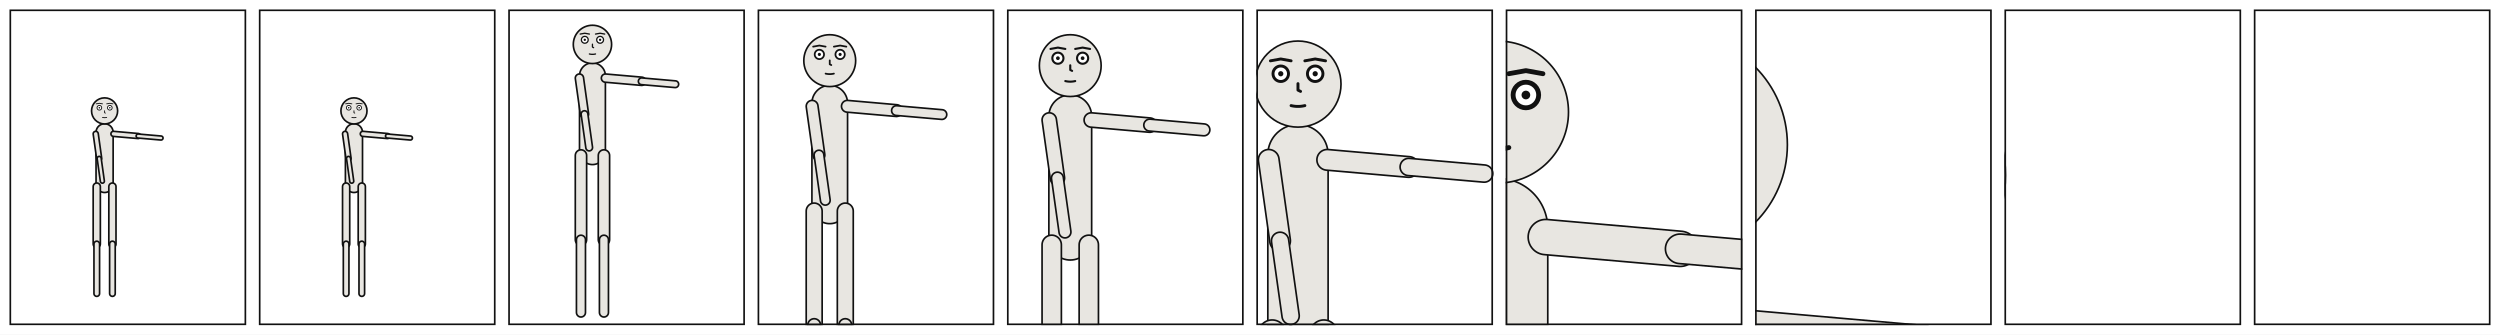
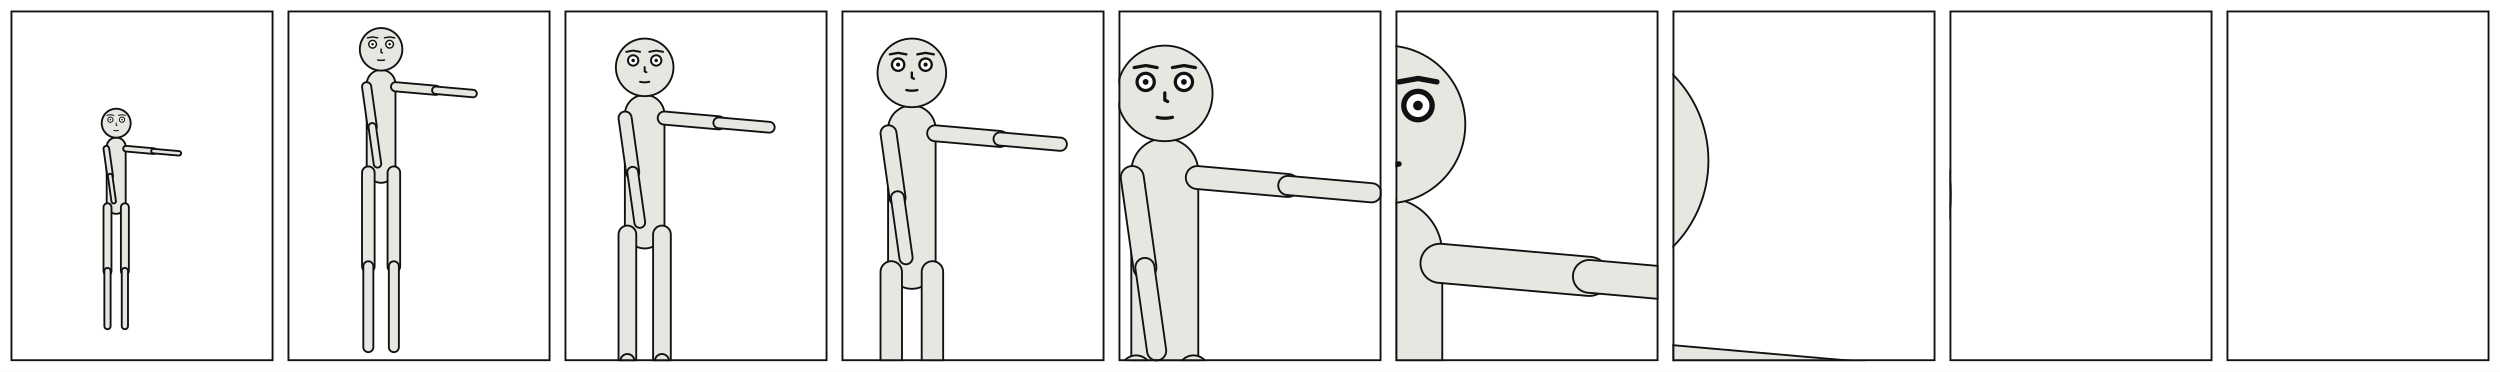
- <svg xmlns="http://www.w3.org/2000/svg" width="4435.2" height="593.6" viewBox="0 0 4435.2 593.6" role="group">
-   <rect x="0" y="0" width="4435.2" height="593.6" fill="#ffffff" aria-hidden="true" />
+ <svg xmlns="http://www.w3.org/2000/svg" width="3992.8" height="593.6" viewBox="0 0 3992.8 593.6" role="group">
+   <rect x="0" y="0" width="3992.8" height="593.6" fill="#ffffff" aria-hidden="true" />
  <g id="panel-long_shot" transform="translate(16.8 16.8)" role="img">
    <clipPath id="p1-frame">
      <rect x="0" y="0" width="420" height="560" />
    </clipPath>
    <g clip-path="url(#p1-frame)">
      <rect x="0" y="0" width="420" height="560" fill="#ffffff" />
      <g stroke="#111111" stroke-linecap="round" stroke-linejoin="round">
        <g id="p1-actor-alice" fill="#e8e6e1" stroke-width="3">
          <path d="M168.75 217.91 L168.75 309.57" fill="none" stroke="#111111" stroke-width="33.33" />
          <path d="M168.75 217.91 L168.75 309.57" fill="none" stroke="#e8e6e1" stroke-width="27.33" />
          <path d="M153.01 220.68 L159.13 264.24" fill="none" stroke="#111111" stroke-width="12.04" />
          <path d="M153.01 220.68 L159.13 264.24" fill="none" stroke="#e8e6e1" stroke-width="6.04" />
          <path d="M159.13 264.24 L164.8 304.58" fill="none" stroke="#111111" stroke-width="10.18" />
          <path d="M159.13 264.24 L164.8 304.58" fill="none" stroke="#e8e6e1" stroke-width="4.18" />
          <path d="M184.49 220.68 L228.3 224.52" fill="none" stroke="#111111" stroke-width="12.04" />
          <path d="M184.49 220.68 L228.3 224.52" fill="none" stroke="#e8e6e1" stroke-width="6.04" />
          <path d="M228.3 224.52 L268.88 228.07" fill="none" stroke="#111111" stroke-width="10.18" />
          <path d="M228.3 224.52 L268.88 228.07" fill="none" stroke="#e8e6e1" stroke-width="4.18" />
          <path d="M154.86 314.2 L154.86 416.04" fill="none" stroke="#111111" stroke-width="15.74" />
          <path d="M154.86 314.2 L154.86 416.04" fill="none" stroke="#e8e6e1" stroke-width="9.74" />
          <path d="M154.86 416.04 L154.86 504" fill="none" stroke="#111111" stroke-width="12.96" />
          <path d="M154.86 416.04 L154.86 504" fill="none" stroke="#e8e6e1" stroke-width="6.96" />
          <path d="M182.64 314.2 L182.64 416.04" fill="none" stroke="#111111" stroke-width="15.74" />
          <path d="M182.64 314.2 L182.64 416.04" fill="none" stroke="#e8e6e1" stroke-width="9.74" />
          <path d="M182.64 416.04 L182.64 504" fill="none" stroke="#111111" stroke-width="12.96" />
          <path d="M182.64 416.04 L182.64 504" fill="none" stroke="#e8e6e1" stroke-width="6.96" />
          <circle cx="168.75" cy="179.95" r="23.15" fill="#e8e6e1" stroke="#111111" stroke-width="3" />
          <polyline id="p1-face-alice-brow_l" points="165.04,167.45 159.49,166.45 153.93,167.45" fill="none" stroke="#111111" stroke-width="1.58" />
          <polyline id="p1-face-alice-brow_r" points="172.45,167.45 178.01,166.45 183.56,167.45" fill="none" stroke="#111111" stroke-width="1.58" />
          <circle id="p1-face-alice-eye_l" cx="159.49" cy="174.39" r="4.17" fill="#ffffff" stroke="#111111" stroke-width="1.58" />
          <circle id="p1-face-alice-pupil_l" cx="159.49" cy="174.39" r="1.42" fill="#111111" stroke="none" stroke-width="0" />
          <circle id="p1-face-alice-eye_r" cx="178.01" cy="174.39" r="4.17" fill="#ffffff" stroke="#111111" stroke-width="1.58" />
          <circle id="p1-face-alice-pupil_r" cx="178.01" cy="174.39" r="1.42" fill="#111111" stroke="none" stroke-width="0" />
          <polyline id="p1-face-alice-nose" points="168.75,179.72 168.75,183.19 170.14,183.88" fill="none" stroke="#111111" stroke-width="1.58" />
          <polyline id="p1-face-alice-mouth" points="165.04,191.52 165.79,191.68 166.53,191.8 167.27,191.89 168.01,191.95 168.75,191.96 169.49,191.95 170.23,191.89 170.97,191.8 171.71,191.68 172.45,191.52" fill="none" stroke="#111111" stroke-width="1.58" />
        </g>
      </g>
      <rect x="0" y="0" width="420" height="560" fill="none" stroke="#111111" stroke-width="6" />
    </g>
  </g>
-   <g id="panel-wide" transform="translate(459.2 16.8)" role="img">
+   <g id="panel-full_shot" transform="translate(459.2 16.8)" role="img">
    <clipPath id="p2-frame">
      <rect x="0" y="0" width="420" height="560" />
    </clipPath>
    <g clip-path="url(#p2-frame)">
      <rect x="0" y="0" width="420" height="560" fill="#ffffff" />
      <g stroke="#111111" stroke-linecap="round" stroke-linejoin="round">
        <g id="p2-actor-alice" fill="#e8e6e1" stroke-width="3">
-           <path d="M168.75 217.91 L168.75 309.57" fill="none" stroke="#111111" stroke-width="33.33" />
-           <path d="M168.75 217.91 L168.75 309.57" fill="none" stroke="#e8e6e1" stroke-width="27.33" />
-           <path d="M153.01 220.68 L159.13 264.24" fill="none" stroke="#111111" stroke-width="12.04" />
-           <path d="M153.01 220.68 L159.13 264.24" fill="none" stroke="#e8e6e1" stroke-width="6.04" />
-           <path d="M159.13 264.24 L164.8 304.58" fill="none" stroke="#111111" stroke-width="10.18" />
-           <path d="M159.13 264.24 L164.8 304.58" fill="none" stroke="#e8e6e1" stroke-width="4.18" />
-           <path d="M184.49 220.68 L228.3 224.52" fill="none" stroke="#111111" stroke-width="12.04" />
-           <path d="M184.49 220.68 L228.3 224.52" fill="none" stroke="#e8e6e1" stroke-width="6.04" />
-           <path d="M228.3 224.52 L268.88 228.07" fill="none" stroke="#111111" stroke-width="10.18" />
-           <path d="M228.3 224.52 L268.88 228.07" fill="none" stroke="#e8e6e1" stroke-width="4.18" />
-           <path d="M154.86 314.2 L154.86 416.04" fill="none" stroke="#111111" stroke-width="15.74" />
-           <path d="M154.86 314.2 L154.86 416.04" fill="none" stroke="#e8e6e1" stroke-width="9.74" />
-           <path d="M154.86 416.04 L154.86 504" fill="none" stroke="#111111" stroke-width="12.96" />
-           <path d="M154.86 416.04 L154.86 504" fill="none" stroke="#e8e6e1" stroke-width="6.96" />
-           <path d="M182.64 314.2 L182.64 416.04" fill="none" stroke="#111111" stroke-width="15.74" />
-           <path d="M182.64 314.2 L182.64 416.04" fill="none" stroke="#e8e6e1" stroke-width="9.74" />
-           <path d="M182.64 416.04 L182.64 504" fill="none" stroke="#111111" stroke-width="12.96" />
-           <path d="M182.64 416.04 L182.64 504" fill="none" stroke="#e8e6e1" stroke-width="6.96" />
-           <circle cx="168.75" cy="179.95" r="23.15" fill="#e8e6e1" stroke="#111111" stroke-width="3" />
-           <polyline id="p2-face-alice-brow_l" points="165.04,167.45 159.49,166.45 153.93,167.45" fill="none" stroke="#111111" stroke-width="1.58" />
-           <polyline id="p2-face-alice-brow_r" points="172.45,167.45 178.01,166.45 183.56,167.45" fill="none" stroke="#111111" stroke-width="1.58" />
-           <circle id="p2-face-alice-eye_l" cx="159.49" cy="174.39" r="4.17" fill="#ffffff" stroke="#111111" stroke-width="1.58" />
-           <circle id="p2-face-alice-pupil_l" cx="159.49" cy="174.39" r="1.42" fill="#111111" stroke="none" stroke-width="0" />
-           <circle id="p2-face-alice-eye_r" cx="178.01" cy="174.39" r="4.17" fill="#ffffff" stroke="#111111" stroke-width="1.58" />
-           <circle id="p2-face-alice-pupil_r" cx="178.01" cy="174.39" r="1.42" fill="#111111" stroke="none" stroke-width="0" />
-           <polyline id="p2-face-alice-nose" points="168.75,179.72 168.75,183.19 170.14,183.88" fill="none" stroke="#111111" stroke-width="1.58" />
-           <polyline id="p2-face-alice-mouth" points="165.04,191.52 165.79,191.68 166.53,191.8 167.27,191.89 168.01,191.95 168.75,191.96 169.49,191.95 170.23,191.89 170.97,191.8 171.71,191.68 172.45,191.52" fill="none" stroke="#111111" stroke-width="1.58" />
-         </g>
-       </g>
-       <rect x="0" y="0" width="420" height="560" fill="none" stroke="#111111" stroke-width="6" />
-     </g>
-   </g>
-   <g id="panel-full_shot" transform="translate(901.6 16.8)" role="img">
-     <clipPath id="p3-frame">
-       <rect x="0" y="0" width="420" height="560" />
-     </clipPath>
-     <g clip-path="url(#p3-frame)">
-       <rect x="0" y="0" width="420" height="560" fill="#ffffff" />
-       <g stroke="#111111" stroke-linecap="round" stroke-linejoin="round">
-         <g id="p3-actor-alice" fill="#e8e6e1" stroke-width="3">
          <path d="M149.45 117.69 L149.45 252.22" fill="none" stroke="#111111" stroke-width="48.92" />
          <path d="M149.45 117.69 L149.45 252.22" fill="none" stroke="#e8e6e1" stroke-width="42.92" />
          <path d="M126.35 121.77 L135.33 185.69" fill="none" stroke="#111111" stroke-width="17.67" />
          <path d="M126.35 121.77 L135.33 185.69" fill="none" stroke="#e8e6e1" stroke-width="11.67" />
          <path d="M135.33 185.69 L143.66 244.9" fill="none" stroke="#111111" stroke-width="14.95" />
          <path d="M135.33 185.69 L143.66 244.9" fill="none" stroke="#e8e6e1" stroke-width="8.95" />
          <path d="M172.55 121.77 L236.86 127.39" fill="none" stroke="#111111" stroke-width="17.67" />
          <path d="M172.55 121.77 L236.86 127.39" fill="none" stroke="#e8e6e1" stroke-width="11.67" />
          <path d="M236.86 127.39 L296.42 132.6" fill="none" stroke="#111111" stroke-width="14.95" />
          <path d="M236.86 127.39 L296.42 132.6" fill="none" stroke="#e8e6e1" stroke-width="8.95" />
          <path d="M129.07 259.02 L129.07 408.5" fill="none" stroke="#111111" stroke-width="23.1" />
          <path d="M129.07 259.02 L129.07 408.5" fill="none" stroke="#e8e6e1" stroke-width="17.1" />
          <path d="M129.07 408.5 L129.07 537.6" fill="none" stroke="#111111" stroke-width="19.03" />
          <path d="M129.07 408.5 L129.07 537.6" fill="none" stroke="#e8e6e1" stroke-width="13.03" />
          <path d="M169.84 259.02 L169.84 408.5" fill="none" stroke="#111111" stroke-width="23.1" />
          <path d="M169.84 259.02 L169.84 408.5" fill="none" stroke="#e8e6e1" stroke-width="17.1" />
          <path d="M169.84 408.5 L169.84 537.6" fill="none" stroke="#111111" stroke-width="19.03" />
          <path d="M169.84 408.5 L169.84 537.6" fill="none" stroke="#e8e6e1" stroke-width="13.03" />
          <circle cx="149.45" cy="61.97" r="33.97" fill="#e8e6e1" stroke="#111111" stroke-width="3" />
-           <polyline id="p3-face-alice-brow_l" points="144.02,43.63 135.86,42.16 127.71,43.63" fill="none" stroke="#111111" stroke-width="2.32" />
-           <polyline id="p3-face-alice-brow_r" points="154.89,43.63 163.04,42.16 171.2,43.63" fill="none" stroke="#111111" stroke-width="2.32" />
-           <circle id="p3-face-alice-eye_l" cx="135.86" cy="53.82" r="6.12" fill="#ffffff" stroke="#111111" stroke-width="2.32" />
-           <circle id="p3-face-alice-pupil_l" cx="135.86" cy="53.82" r="2.08" fill="#111111" stroke="none" stroke-width="0" />
-           <circle id="p3-face-alice-eye_r" cx="163.04" cy="53.82" r="6.12" fill="#ffffff" stroke="#111111" stroke-width="2.32" />
-           <circle id="p3-face-alice-pupil_r" cx="163.04" cy="53.82" r="2.08" fill="#111111" stroke="none" stroke-width="0" />
-           <polyline id="p3-face-alice-nose" points="149.45,61.63 149.45,66.73 151.49,67.75" fill="none" stroke="#111111" stroke-width="2.32" />
-           <polyline id="p3-face-alice-mouth" points="144.02,78.96 145.1,79.19 146.19,79.38 147.28,79.51 148.37,79.59 149.45,79.61 150.54,79.59 151.63,79.51 152.71,79.38 153.8,79.19 154.89,78.96" fill="none" stroke="#111111" stroke-width="2.32" />
-         </g>
-       </g>
-       <rect x="0" y="0" width="420" height="560" fill="none" stroke="#111111" stroke-width="6" />
-     </g>
-   </g>
-   <g id="panel-medium_full" transform="translate(1344 16.8)" role="img">
-     <clipPath id="p4-frame">
-       <rect x="0" y="0" width="420" height="560" />
-     </clipPath>
-     <g clip-path="url(#p4-frame)">
-       <rect x="0" y="0" width="420" height="560" fill="#ffffff" />
-       <g stroke="#111111" stroke-linecap="round" stroke-linejoin="round">
-         <g id="p4-actor-alice" fill="#e8e6e1" stroke-width="3">
+           <polyline id="p2-face-alice-brow_l" points="144.02,43.63 135.86,42.16 127.71,43.63" fill="none" stroke="#111111" stroke-width="2.32" />
+           <polyline id="p2-face-alice-brow_r" points="154.89,43.63 163.04,42.16 171.2,43.63" fill="none" stroke="#111111" stroke-width="2.32" />
+           <circle id="p2-face-alice-eye_l" cx="135.86" cy="53.82" r="6.12" fill="#ffffff" stroke="#111111" stroke-width="2.32" />
+           <circle id="p2-face-alice-pupil_l" cx="135.86" cy="53.82" r="2.08" fill="#111111" stroke="none" stroke-width="0" />
+           <circle id="p2-face-alice-eye_r" cx="163.04" cy="53.82" r="6.12" fill="#ffffff" stroke="#111111" stroke-width="2.32" />
+           <circle id="p2-face-alice-pupil_r" cx="163.04" cy="53.82" r="2.08" fill="#111111" stroke="none" stroke-width="0" />
+           <polyline id="p2-face-alice-nose" points="149.45,61.63 149.45,66.73 151.49,67.75" fill="none" stroke="#111111" stroke-width="2.32" />
+           <polyline id="p2-face-alice-mouth" points="144.02,78.96 145.1,79.19 146.19,79.38 147.28,79.51 148.37,79.59 149.45,79.61 150.54,79.59 151.63,79.51 152.71,79.38 153.8,79.19 154.89,78.96" fill="none" stroke="#111111" stroke-width="2.32" />
+         </g>
+       </g>
+       <rect x="0" y="0" width="420" height="560" fill="none" stroke="#111111" stroke-width="6" />
+     </g>
+   </g>
+   <g id="panel-medium_full_shot" transform="translate(901.6 16.8)" role="img">
+     <clipPath id="p3-frame">
+       <rect x="0" y="0" width="420" height="560" />
+     </clipPath>
+     <g clip-path="url(#p3-frame)">
+       <rect x="0" y="0" width="420" height="560" fill="#ffffff" />
+       <g stroke="#111111" stroke-linecap="round" stroke-linejoin="round">
+         <g id="p3-actor-alice" fill="#e8e6e1" stroke-width="3">
          <path d="M128.02 166.24 L128.02 348.4" fill="none" stroke="#111111" stroke-width="66.24" />
          <path d="M128.02 166.24 L128.02 348.4" fill="none" stroke="#e8e6e1" stroke-width="60.24" />
          <path d="M96.74 171.76 L108.9 258.31" fill="none" stroke="#111111" stroke-width="23.92" />
          <path d="M96.74 171.76 L108.9 258.31" fill="none" stroke="#e8e6e1" stroke-width="17.92" />
          <path d="M108.9 258.31 L120.17 338.48" fill="none" stroke="#111111" stroke-width="20.24" />
          <path d="M108.9 258.31 L120.17 338.48" fill="none" stroke="#e8e6e1" stroke-width="14.24" />
          <path d="M159.3 171.76 L246.37 179.38" fill="none" stroke="#111111" stroke-width="23.92" />
          <path d="M159.3 171.76 L246.37 179.38" fill="none" stroke="#e8e6e1" stroke-width="17.92" />
          <path d="M246.37 179.38 L327.02 186.43" fill="none" stroke="#111111" stroke-width="20.24" />
          <path d="M246.37 179.38 L327.02 186.43" fill="none" stroke="#e8e6e1" stroke-width="14.24" />
          <path d="M100.42 357.6 L100.42 560" fill="none" stroke="#111111" stroke-width="31.28" />
          <path d="M100.42 357.6 L100.42 560" fill="none" stroke="#e8e6e1" stroke-width="25.28" />
          <path d="M100.42 560 L100.42 734.8" fill="none" stroke="#111111" stroke-width="25.76" />
          <path d="M100.42 560 L100.42 734.8" fill="none" stroke="#e8e6e1" stroke-width="19.76" />
          <path d="M155.62 357.6 L155.62 560" fill="none" stroke="#111111" stroke-width="31.28" />
          <path d="M155.62 357.6 L155.62 560" fill="none" stroke="#e8e6e1" stroke-width="25.28" />
          <path d="M155.62 560 L155.62 734.8" fill="none" stroke="#111111" stroke-width="25.76" />
          <path d="M155.62 560 L155.62 734.8" fill="none" stroke="#e8e6e1" stroke-width="19.76" />
          <circle cx="128.02" cy="90.8" r="46" fill="#e8e6e1" stroke="#111111" stroke-width="3" />
-           <polyline id="p4-face-alice-brow_l" points="120.66,65.96 109.62,63.97 98.58,65.96" fill="none" stroke="#111111" stroke-width="3.14" />
-           <polyline id="p4-face-alice-brow_r" points="135.38,65.96 146.42,63.97 157.46,65.96" fill="none" stroke="#111111" stroke-width="3.14" />
-           <circle id="p4-face-alice-eye_l" cx="109.62" cy="79.76" r="8.28" fill="#ffffff" stroke="#111111" stroke-width="3.14" />
-           <circle id="p4-face-alice-pupil_l" cx="109.62" cy="79.76" r="2.82" fill="#111111" stroke="none" stroke-width="0" />
-           <circle id="p4-face-alice-eye_r" cx="146.42" cy="79.76" r="8.28" fill="#ffffff" stroke="#111111" stroke-width="3.14" />
-           <circle id="p4-face-alice-pupil_r" cx="146.42" cy="79.76" r="2.82" fill="#111111" stroke="none" stroke-width="0" />
-           <polyline id="p4-face-alice-nose" points="128.02,90.34 128.02,97.24 130.78,98.62" fill="none" stroke="#111111" stroke-width="3.14" />
-           <polyline id="p4-face-alice-mouth" points="120.66,113.8 122.13,114.12 123.6,114.37 125.07,114.54 126.55,114.65 128.02,114.68 129.49,114.65 130.96,114.54 132.43,114.37 133.91,114.12 135.38,113.8" fill="none" stroke="#111111" stroke-width="3.14" />
-         </g>
-       </g>
-       <rect x="0" y="0" width="420" height="560" fill="none" stroke="#111111" stroke-width="6" />
-     </g>
-   </g>
-   <g id="panel-cowboy" transform="translate(1786.4 16.8)" role="img">
-     <clipPath id="p5-frame">
-       <rect x="0" y="0" width="420" height="560" />
-     </clipPath>
-     <g clip-path="url(#p5-frame)">
-       <rect x="0" y="0" width="420" height="560" fill="#ffffff" />
-       <g stroke="#111111" stroke-linecap="round" stroke-linejoin="round">
-         <g id="p5-actor-alice" fill="#e8e6e1" stroke-width="3">
+           <polyline id="p3-face-alice-brow_l" points="120.66,65.96 109.62,63.97 98.58,65.96" fill="none" stroke="#111111" stroke-width="3.14" />
+           <polyline id="p3-face-alice-brow_r" points="135.38,65.96 146.42,63.97 157.46,65.96" fill="none" stroke="#111111" stroke-width="3.14" />
+           <circle id="p3-face-alice-eye_l" cx="109.62" cy="79.76" r="8.28" fill="#ffffff" stroke="#111111" stroke-width="3.14" />
+           <circle id="p3-face-alice-pupil_l" cx="109.62" cy="79.76" r="2.82" fill="#111111" stroke="none" stroke-width="0" />
+           <circle id="p3-face-alice-eye_r" cx="146.42" cy="79.76" r="8.28" fill="#ffffff" stroke="#111111" stroke-width="3.14" />
+           <circle id="p3-face-alice-pupil_r" cx="146.42" cy="79.76" r="2.82" fill="#111111" stroke="none" stroke-width="0" />
+           <polyline id="p3-face-alice-nose" points="128.02,90.34 128.02,97.24 130.78,98.62" fill="none" stroke="#111111" stroke-width="3.14" />
+           <polyline id="p3-face-alice-mouth" points="120.66,113.8 122.13,114.12 123.6,114.37 125.07,114.54 126.55,114.65 128.02,114.68 129.49,114.65 130.96,114.54 132.43,114.37 133.91,114.12 135.38,113.8" fill="none" stroke="#111111" stroke-width="3.14" />
+         </g>
+       </g>
+       <rect x="0" y="0" width="420" height="560" fill="none" stroke="#111111" stroke-width="6" />
+     </g>
+   </g>
+   <g id="panel-cowboy_shot" transform="translate(1344 16.8)" role="img">
+     <clipPath id="p4-frame">
+       <rect x="0" y="0" width="420" height="560" />
+     </clipPath>
+     <g clip-path="url(#p4-frame)">
+       <rect x="0" y="0" width="420" height="560" fill="#ffffff" />
+       <g stroke="#111111" stroke-linecap="round" stroke-linejoin="round">
+         <g id="p4-actor-alice" fill="#e8e6e1" stroke-width="3">
          <path d="M112.32 189.49 L112.32 406.54" fill="none" stroke="#111111" stroke-width="78.92" />
          <path d="M112.32 189.49 L112.32 406.54" fill="none" stroke="#e8e6e1" stroke-width="72.92" />
          <path d="M75.05 196.07 L89.54 299.19" fill="none" stroke="#111111" stroke-width="28.5" />
          <path d="M75.05 196.07 L89.54 299.19" fill="none" stroke="#e8e6e1" stroke-width="22.5" />
          <path d="M89.54 299.19 L102.97 394.72" fill="none" stroke="#111111" stroke-width="24.12" />
          <path d="M89.54 299.19 L102.97 394.72" fill="none" stroke="#e8e6e1" stroke-width="18.12" />
          <path d="M149.59 196.07 L253.33 205.15" fill="none" stroke="#111111" stroke-width="28.5" />
          <path d="M149.59 196.07 L253.33 205.15" fill="none" stroke="#e8e6e1" stroke-width="22.5" />
          <path d="M253.33 205.15 L349.43 213.55" fill="none" stroke="#111111" stroke-width="24.12" />
          <path d="M253.33 205.15 L349.43 213.55" fill="none" stroke="#e8e6e1" stroke-width="18.12" />
          <path d="M79.43 417.5 L79.43 658.66" fill="none" stroke="#111111" stroke-width="37.27" />
          <path d="M79.43 417.5 L79.43 658.66" fill="none" stroke="#e8e6e1" stroke-width="31.27" />
          <path d="M79.43 658.66 L79.43 866.93" fill="none" stroke="#111111" stroke-width="30.69" />
          <path d="M79.43 658.66 L79.43 866.93" fill="none" stroke="#e8e6e1" stroke-width="24.69" />
          <path d="M145.21 417.5 L145.21 658.66" fill="none" stroke="#111111" stroke-width="37.27" />
          <path d="M145.21 417.5 L145.21 658.66" fill="none" stroke="#e8e6e1" stroke-width="31.27" />
          <path d="M145.21 658.66 L145.21 866.93" fill="none" stroke="#111111" stroke-width="30.69" />
          <path d="M145.21 658.66 L145.21 866.93" fill="none" stroke="#e8e6e1" stroke-width="24.69" />
          <circle cx="112.32" cy="99.61" r="54.81" fill="#e8e6e1" stroke="#111111" stroke-width="3" />
-           <polyline id="p5-face-alice-brow_l" points="103.55,70.01 90.4,67.64 77.24,70.01" fill="none" stroke="#111111" stroke-width="3.74" />
-           <polyline id="p5-face-alice-brow_r" points="121.09,70.01 134.24,67.64 147.4,70.01" fill="none" stroke="#111111" stroke-width="3.74" />
-           <circle id="p5-face-alice-eye_l" cx="90.4" cy="86.45" r="9.87" fill="#ffffff" stroke="#111111" stroke-width="3.74" />
-           <circle id="p5-face-alice-pupil_l" cx="90.4" cy="86.45" r="3.35" fill="#111111" stroke="none" stroke-width="0" />
-           <circle id="p5-face-alice-eye_r" cx="134.24" cy="86.45" r="9.87" fill="#ffffff" stroke="#111111" stroke-width="3.74" />
-           <circle id="p5-face-alice-pupil_r" cx="134.24" cy="86.45" r="3.35" fill="#111111" stroke="none" stroke-width="0" />
-           <polyline id="p5-face-alice-nose" points="112.32,99.06 112.32,107.28 115.61,108.93" fill="none" stroke="#111111" stroke-width="3.74" />
-           <polyline id="p5-face-alice-mouth" points="103.55,127.01 105.3,127.39 107.06,127.69 108.81,127.9 110.57,128.02 112.32,128.07 114.07,128.02 115.83,127.9 117.58,127.69 119.34,127.39 121.09,127.01" fill="none" stroke="#111111" stroke-width="3.74" />
-         </g>
-       </g>
-       <rect x="0" y="0" width="420" height="560" fill="none" stroke="#111111" stroke-width="6" />
-     </g>
-   </g>
-   <g id="panel-medium_shot" transform="translate(2228.8 16.8)" role="img">
-     <clipPath id="p6-frame">
-       <rect x="0" y="0" width="420" height="560" />
-     </clipPath>
-     <g clip-path="url(#p6-frame)">
-       <rect x="0" y="0" width="420" height="560" fill="#ffffff" />
-       <g stroke="#111111" stroke-linecap="round" stroke-linejoin="round">
-         <g id="p6-actor-alice" fill="#e8e6e1" stroke-width="3">
+           <polyline id="p4-face-alice-brow_l" points="103.55,70.01 90.4,67.64 77.24,70.01" fill="none" stroke="#111111" stroke-width="3.74" />
+           <polyline id="p4-face-alice-brow_r" points="121.09,70.01 134.24,67.64 147.4,70.01" fill="none" stroke="#111111" stroke-width="3.74" />
+           <circle id="p4-face-alice-eye_l" cx="90.4" cy="86.45" r="9.87" fill="#ffffff" stroke="#111111" stroke-width="3.74" />
+           <circle id="p4-face-alice-pupil_l" cx="90.4" cy="86.45" r="3.35" fill="#111111" stroke="none" stroke-width="0" />
+           <circle id="p4-face-alice-eye_r" cx="134.24" cy="86.45" r="9.87" fill="#ffffff" stroke="#111111" stroke-width="3.74" />
+           <circle id="p4-face-alice-pupil_r" cx="134.24" cy="86.45" r="3.35" fill="#111111" stroke="none" stroke-width="0" />
+           <polyline id="p4-face-alice-nose" points="112.32,99.06 112.32,107.28 115.61,108.93" fill="none" stroke="#111111" stroke-width="3.74" />
+           <polyline id="p4-face-alice-mouth" points="103.55,127.01 105.3,127.39 107.06,127.69 108.81,127.9 110.57,128.02 112.32,128.07 114.07,128.02 115.83,127.9 117.58,127.69 119.34,127.39 121.09,127.01" fill="none" stroke="#111111" stroke-width="3.74" />
+         </g>
+       </g>
+       <rect x="0" y="0" width="420" height="560" fill="none" stroke="#111111" stroke-width="6" />
+     </g>
+   </g>
+   <g id="panel-medium_shot" transform="translate(1786.4 16.8)" role="img">
+     <clipPath id="p5-frame">
+       <rect x="0" y="0" width="420" height="560" />
+     </clipPath>
+     <g clip-path="url(#p5-frame)">
+       <rect x="0" y="0" width="420" height="560" fill="#ffffff" />
+       <g stroke="#111111" stroke-linecap="round" stroke-linejoin="round">
+         <g id="p5-actor-alice" fill="#e8e6e1" stroke-width="3">
          <path d="M73.9 257.6 L73.9 560" fill="none" stroke="#111111" stroke-width="109.96" />
          <path d="M73.9 257.6 L73.9 560" fill="none" stroke="#e8e6e1" stroke-width="103.96" />
          <path d="M21.98 266.76 L42.17 410.44" fill="none" stroke="#111111" stroke-width="39.71" />
          <path d="M21.98 266.76 L42.17 410.44" fill="none" stroke="#e8e6e1" stroke-width="33.71" />
          <path d="M42.17 410.44 L60.87 543.53" fill="none" stroke="#111111" stroke-width="33.6" />
          <path d="M42.17 410.44 L60.87 543.53" fill="none" stroke="#e8e6e1" stroke-width="27.6" />
          <path d="M125.83 266.76 L270.37 279.41" fill="none" stroke="#111111" stroke-width="39.71" />
          <path d="M125.83 266.76 L270.37 279.41" fill="none" stroke="#e8e6e1" stroke-width="33.71" />
          <path d="M270.37 279.41 L404.26 291.12" fill="none" stroke="#111111" stroke-width="33.6" />
          <path d="M270.37 279.41 L404.26 291.12" fill="none" stroke="#e8e6e1" stroke-width="27.6" />
          <path d="M28.09 575.27 L28.09 911.27" fill="none" stroke="#111111" stroke-width="51.93" />
          <path d="M28.09 575.27 L28.09 911.27" fill="none" stroke="#e8e6e1" stroke-width="45.93" />
          <path d="M28.09 911.27 L28.09 1201.45" fill="none" stroke="#111111" stroke-width="42.76" />
          <path d="M28.09 911.27 L28.09 1201.45" fill="none" stroke="#e8e6e1" stroke-width="36.76" />
          <path d="M119.72 575.27 L119.72 911.27" fill="none" stroke="#111111" stroke-width="51.93" />
          <path d="M119.72 575.27 L119.72 911.27" fill="none" stroke="#e8e6e1" stroke-width="45.93" />
          <path d="M119.72 911.27 L119.72 1201.45" fill="none" stroke="#111111" stroke-width="42.76" />
          <path d="M119.72 911.27 L119.72 1201.45" fill="none" stroke="#e8e6e1" stroke-width="36.76" />
          <circle cx="73.9" cy="132.36" r="76.36" fill="#e8e6e1" stroke="#111111" stroke-width="3" />
-           <polyline id="p6-face-alice-brow_l" points="61.69,91.13 43.36,87.83 25.03,91.13" fill="none" stroke="#111111" stroke-width="5.21" />
-           <polyline id="p6-face-alice-brow_r" points="86.12,91.13 104.45,87.83 122.78,91.13" fill="none" stroke="#111111" stroke-width="5.21" />
-           <circle id="p6-face-alice-eye_l" cx="43.36" cy="114.04" r="13.75" fill="#ffffff" stroke="#111111" stroke-width="5.21" />
-           <circle id="p6-face-alice-pupil_l" cx="43.36" cy="114.04" r="4.67" fill="#111111" stroke="none" stroke-width="0" />
-           <circle id="p6-face-alice-eye_r" cx="104.45" cy="114.04" r="13.75" fill="#ffffff" stroke="#111111" stroke-width="5.21" />
-           <circle id="p6-face-alice-pupil_r" cx="104.45" cy="114.04" r="4.67" fill="#111111" stroke="none" stroke-width="0" />
-           <polyline id="p6-face-alice-nose" points="73.9,131.6 73.9,143.05 78.49,145.35" fill="none" stroke="#111111" stroke-width="5.21" />
-           <polyline id="p6-face-alice-mouth" points="61.69,170.55 64.13,171.07 66.57,171.48 69.02,171.78 71.46,171.95 73.9,172.01 76.35,171.95 78.79,171.78 81.24,171.48 83.68,171.07 86.12,170.55" fill="none" stroke="#111111" stroke-width="5.21" />
-         </g>
-       </g>
-       <rect x="0" y="0" width="420" height="560" fill="none" stroke="#111111" stroke-width="6" />
-     </g>
-   </g>
-   <g id="panel-medium_close_up" transform="translate(2671.2 16.8)" role="img">
-     <clipPath id="p7-frame">
-       <rect x="0" y="0" width="420" height="560" />
-     </clipPath>
-     <g clip-path="url(#p7-frame)">
-       <rect x="0" y="0" width="420" height="560" fill="#ffffff" />
-       <g stroke="#111111" stroke-linecap="round" stroke-linejoin="round">
-         <g id="p7-actor-alice" fill="#e8e6e1" stroke-width="3">
+           <polyline id="p5-face-alice-brow_l" points="61.69,91.13 43.36,87.83 25.03,91.13" fill="none" stroke="#111111" stroke-width="5.21" />
+           <polyline id="p5-face-alice-brow_r" points="86.12,91.13 104.45,87.83 122.78,91.13" fill="none" stroke="#111111" stroke-width="5.21" />
+           <circle id="p5-face-alice-eye_l" cx="43.36" cy="114.04" r="13.75" fill="#ffffff" stroke="#111111" stroke-width="5.21" />
+           <circle id="p5-face-alice-pupil_l" cx="43.36" cy="114.04" r="4.67" fill="#111111" stroke="none" stroke-width="0" />
+           <circle id="p5-face-alice-eye_r" cx="104.45" cy="114.04" r="13.75" fill="#ffffff" stroke="#111111" stroke-width="5.21" />
+           <circle id="p5-face-alice-pupil_r" cx="104.45" cy="114.04" r="4.67" fill="#111111" stroke="none" stroke-width="0" />
+           <polyline id="p5-face-alice-nose" points="73.9,131.6 73.9,143.05 78.49,145.35" fill="none" stroke="#111111" stroke-width="5.21" />
+           <polyline id="p5-face-alice-mouth" points="61.69,170.55 64.13,171.07 66.57,171.48 69.02,171.78 71.46,171.95 73.9,172.01 76.35,171.95 78.79,171.78 81.24,171.48 83.68,171.07 86.12,170.55" fill="none" stroke="#111111" stroke-width="5.21" />
+         </g>
+       </g>
+       <rect x="0" y="0" width="420" height="560" fill="none" stroke="#111111" stroke-width="6" />
+     </g>
+   </g>
+   <g id="panel-medium_close_up" transform="translate(2228.8 16.8)" role="img">
+     <clipPath id="p6-frame">
+       <rect x="0" y="0" width="420" height="560" />
+     </clipPath>
+     <g clip-path="url(#p6-frame)">
+       <rect x="0" y="0" width="420" height="560" fill="#ffffff" />
+       <g stroke="#111111" stroke-linecap="round" stroke-linejoin="round">
+         <g id="p6-actor-alice" fill="#e8e6e1" stroke-width="3">
          <path d="M-14.56 388.64 L-14.56 887.6" fill="none" stroke="#111111" stroke-width="181.44" />
          <path d="M-14.56 388.64 L-14.56 887.6" fill="none" stroke="#e8e6e1" stroke-width="175.44" />
          <path d="M-100.24 403.76 L-66.92 640.83" fill="none" stroke="#111111" stroke-width="65.52" />
          <path d="M-100.24 403.76 L-66.92 640.83" fill="none" stroke="#e8e6e1" stroke-width="59.52" />
          <path d="M-66.92 640.83 L-36.06 860.43" fill="none" stroke="#111111" stroke-width="55.44" />
          <path d="M-66.92 640.83 L-36.06 860.43" fill="none" stroke="#e8e6e1" stroke-width="49.44" />
          <path d="M71.12 403.76 L309.61 424.63" fill="none" stroke="#111111" stroke-width="65.52" />
          <path d="M71.12 403.76 L309.61 424.63" fill="none" stroke="#e8e6e1" stroke-width="59.52" />
          <path d="M309.61 424.63 L530.53 443.95" fill="none" stroke="#111111" stroke-width="55.44" />
          <path d="M309.61 424.63 L530.53 443.95" fill="none" stroke="#e8e6e1" stroke-width="49.44" />
          <path d="M-90.16 912.8 L-90.16 1467.2" fill="none" stroke="#111111" stroke-width="85.68" />
          <path d="M-90.16 912.8 L-90.16 1467.2" fill="none" stroke="#e8e6e1" stroke-width="79.68" />
          <path d="M-90.16 1467.2 L-90.16 1946" fill="none" stroke="#111111" stroke-width="70.56" />
          <path d="M-90.16 1467.2 L-90.16 1946" fill="none" stroke="#e8e6e1" stroke-width="64.56" />
          <path d="M61.04 912.8 L61.04 1467.2" fill="none" stroke="#111111" stroke-width="85.68" />
          <path d="M61.04 912.8 L61.04 1467.2" fill="none" stroke="#e8e6e1" stroke-width="79.68" />
          <path d="M61.04 1467.2 L61.04 1946" fill="none" stroke="#111111" stroke-width="70.56" />
          <path d="M61.04 1467.2 L61.04 1946" fill="none" stroke="#e8e6e1" stroke-width="64.56" />
          <circle cx="-14.56" cy="182" r="126" fill="#e8e6e1" stroke="#111111" stroke-width="3" />
-           <polyline id="p7-face-alice-brow_l" points="-34.72,113.96 -64.96,108.52 -95.2,113.96" fill="none" stroke="#111111" stroke-width="8.59" />
-           <polyline id="p7-face-alice-brow_r" points="5.6,113.96 35.84,108.52 66.08,113.96" fill="none" stroke="#111111" stroke-width="8.59" />
-           <circle id="p7-face-alice-eye_l" cx="-64.96" cy="151.76" r="22.68" fill="#ffffff" stroke="#111111" stroke-width="8.59" />
-           <circle id="p7-face-alice-pupil_l" cx="-64.96" cy="151.76" r="7.71" fill="#111111" stroke="none" stroke-width="0" />
-           <circle id="p7-face-alice-eye_r" cx="35.84" cy="151.76" r="22.68" fill="#ffffff" stroke="#111111" stroke-width="8.59" />
-           <circle id="p7-face-alice-pupil_r" cx="35.84" cy="151.76" r="7.71" fill="#111111" stroke="none" stroke-width="0" />
-           <polyline id="p7-face-alice-nose" points="-14.56,180.74 -14.56,199.64 -7,203.42" fill="none" stroke="#111111" stroke-width="8.59" />
-           <polyline id="p7-face-alice-mouth" points="-34.72,245 -30.69,245.87 -26.65,246.55 -22.62,247.03 -18.59,247.32 -14.56,247.42 -10.53,247.32 -6.49,247.03 -2.46,246.55 1.57,245.87 5.6,245" fill="none" stroke="#111111" stroke-width="8.59" />
-         </g>
-       </g>
-       <rect x="0" y="0" width="420" height="560" fill="none" stroke="#111111" stroke-width="6" />
-     </g>
-   </g>
-   <g id="panel-close_up" transform="translate(3113.6 16.8)" role="img">
-     <clipPath id="p8-frame">
-       <rect x="0" y="0" width="420" height="560" />
-     </clipPath>
-     <g clip-path="url(#p8-frame)">
-       <rect x="0" y="0" width="420" height="560" fill="#ffffff" />
-       <g stroke="#111111" stroke-linecap="round" stroke-linejoin="round">
-         <g id="p8-actor-alice" fill="#e8e6e1" stroke-width="3">
+           <polyline id="p6-face-alice-brow_l" points="-34.72,113.96 -64.96,108.52 -95.2,113.96" fill="none" stroke="#111111" stroke-width="8.59" />
+           <polyline id="p6-face-alice-brow_r" points="5.6,113.96 35.84,108.52 66.08,113.96" fill="none" stroke="#111111" stroke-width="8.59" />
+           <circle id="p6-face-alice-eye_l" cx="-64.96" cy="151.76" r="22.68" fill="#ffffff" stroke="#111111" stroke-width="8.59" />
+           <circle id="p6-face-alice-pupil_l" cx="-64.96" cy="151.76" r="7.71" fill="#111111" stroke="none" stroke-width="0" />
+           <circle id="p6-face-alice-eye_r" cx="35.84" cy="151.76" r="22.68" fill="#ffffff" stroke="#111111" stroke-width="8.59" />
+           <circle id="p6-face-alice-pupil_r" cx="35.84" cy="151.76" r="7.71" fill="#111111" stroke="none" stroke-width="0" />
+           <polyline id="p6-face-alice-nose" points="-14.56,180.74 -14.56,199.64 -7,203.42" fill="none" stroke="#111111" stroke-width="8.59" />
+           <polyline id="p6-face-alice-mouth" points="-34.72,245 -30.69,245.87 -26.65,246.55 -22.62,247.03 -18.59,247.32 -14.56,247.42 -10.53,247.32 -6.49,247.03 -2.46,246.55 1.57,245.87 5.6,245" fill="none" stroke="#111111" stroke-width="8.59" />
+         </g>
+       </g>
+       <rect x="0" y="0" width="420" height="560" fill="none" stroke="#111111" stroke-width="6" />
+     </g>
+   </g>
+   <g id="panel-close_up" transform="translate(2671.2 16.8)" role="img">
+     <clipPath id="p7-frame">
+       <rect x="0" y="0" width="420" height="560" />
+     </clipPath>
+     <g clip-path="url(#p7-frame)">
+       <rect x="0" y="0" width="420" height="560" fill="#ffffff" />
+       <g stroke="#111111" stroke-linecap="round" stroke-linejoin="round">
+         <g id="p7-actor-alice" fill="#e8e6e1" stroke-width="3">
          <path d="M-137.8 560 L-137.8 1332.8" fill="none" stroke="#111111" stroke-width="281.02" />
          <path d="M-137.8 560 L-137.8 1332.8" fill="none" stroke="#e8e6e1" stroke-width="275.02" />
          <path d="M-270.5 583.42 L-218.9 950.6" fill="none" stroke="#111111" stroke-width="101.48" />
          <path d="M-270.5 583.42 L-218.9 950.6" fill="none" stroke="#e8e6e1" stroke-width="95.48" />
          <path d="M-218.9 950.6 L-171.1 1290.72" fill="none" stroke="#111111" stroke-width="85.87" />
          <path d="M-218.9 950.6 L-171.1 1290.72" fill="none" stroke="#e8e6e1" stroke-width="79.87" />
          <path d="M-5.1 583.42 L364.28 615.73" fill="none" stroke="#111111" stroke-width="101.48" />
          <path d="M-5.1 583.42 L364.28 615.73" fill="none" stroke="#e8e6e1" stroke-width="95.48" />
          <path d="M364.28 615.73 L706.44 645.67" fill="none" stroke="#111111" stroke-width="85.87" />
          <path d="M364.28 615.73 L706.44 645.67" fill="none" stroke="#e8e6e1" stroke-width="79.87" />
          <path d="M-254.89 1371.83 L-254.89 2230.5" fill="none" stroke="#111111" stroke-width="132.7" />
          <path d="M-254.89 1371.83 L-254.89 2230.5" fill="none" stroke="#e8e6e1" stroke-width="126.7" />
          <path d="M-254.89 2230.5 L-254.89 2972.07" fill="none" stroke="#111111" stroke-width="109.28" />
          <path d="M-254.89 2230.5 L-254.89 2972.07" fill="none" stroke="#e8e6e1" stroke-width="103.28" />
          <path d="M-20.71 1371.83 L-20.71 2230.5" fill="none" stroke="#111111" stroke-width="132.7" />
          <path d="M-20.71 1371.83 L-20.71 2230.5" fill="none" stroke="#e8e6e1" stroke-width="126.7" />
          <path d="M-20.71 2230.5 L-20.71 2972.07" fill="none" stroke="#111111" stroke-width="109.28" />
          <path d="M-20.71 2230.5 L-20.71 2972.07" fill="none" stroke="#e8e6e1" stroke-width="103.28" />
          <circle cx="-137.8" cy="239.95" r="195.15" fill="#e8e6e1" stroke="#111111" stroke-width="3" />
-           <polyline id="p8-face-alice-brow_l" points="-169.02,134.57 -215.86,126.14 -262.7,134.57" fill="none" stroke="#111111" stroke-width="13.31" />
-           <polyline id="p8-face-alice-brow_r" points="-106.58,134.57 -59.74,126.14 -12.9,134.57" fill="none" stroke="#111111" stroke-width="13.31" />
-           <circle id="p8-face-alice-eye_l" cx="-215.86" cy="193.12" r="35.13" fill="#ffffff" stroke="#111111" stroke-width="13.31" />
-           <circle id="p8-face-alice-pupil_l" cx="-215.86" cy="193.12" r="11.94" fill="#111111" stroke="none" stroke-width="0" />
-           <circle id="p8-face-alice-eye_r" cx="-59.74" cy="193.12" r="35.13" fill="#ffffff" stroke="#111111" stroke-width="13.31" />
-           <circle id="p8-face-alice-pupil_r" cx="-59.74" cy="193.12" r="11.94" fill="#111111" stroke="none" stroke-width="0" />
-           <polyline id="p8-face-alice-nose" points="-137.8,238 -137.8,267.27 -126.09,273.13" fill="none" stroke="#111111" stroke-width="13.31" />
-           <polyline id="p8-face-alice-mouth" points="-169.02,337.53 -162.78,338.88 -156.53,339.93 -150.29,340.67 -144.04,341.12 -137.8,341.27 -131.56,341.12 -125.31,340.67 -119.07,339.93 -112.82,338.88 -106.58,337.53" fill="none" stroke="#111111" stroke-width="13.31" />
-         </g>
-       </g>
-       <rect x="0" y="0" width="420" height="560" fill="none" stroke="#111111" stroke-width="6" />
-     </g>
-   </g>
-   <g id="panel-big_close_up" transform="translate(3556 16.8)" role="img">
-     <clipPath id="p9-frame">
-       <rect x="0" y="0" width="420" height="560" />
-     </clipPath>
-     <g clip-path="url(#p9-frame)">
-       <rect x="0" y="0" width="420" height="560" fill="#ffffff" />
-       <g stroke="#111111" stroke-linecap="round" stroke-linejoin="round">
-         <g id="p9-actor-alice" fill="#e8e6e1" stroke-width="3">
+           <polyline id="p7-face-alice-brow_l" points="-169.02,134.57 -215.86,126.14 -262.7,134.57" fill="none" stroke="#111111" stroke-width="13.31" />
+           <polyline id="p7-face-alice-brow_r" points="-106.58,134.57 -59.74,126.14 -12.9,134.57" fill="none" stroke="#111111" stroke-width="13.31" />
+           <circle id="p7-face-alice-eye_l" cx="-215.86" cy="193.12" r="35.13" fill="#ffffff" stroke="#111111" stroke-width="13.31" />
+           <circle id="p7-face-alice-pupil_l" cx="-215.86" cy="193.12" r="11.94" fill="#111111" stroke="none" stroke-width="0" />
+           <circle id="p7-face-alice-eye_r" cx="-59.74" cy="193.12" r="35.13" fill="#ffffff" stroke="#111111" stroke-width="13.31" />
+           <circle id="p7-face-alice-pupil_r" cx="-59.74" cy="193.12" r="11.94" fill="#111111" stroke="none" stroke-width="0" />
+           <polyline id="p7-face-alice-nose" points="-137.8,238 -137.8,267.27 -126.09,273.13" fill="none" stroke="#111111" stroke-width="13.31" />
+           <polyline id="p7-face-alice-mouth" points="-169.02,337.53 -162.78,338.88 -156.53,339.93 -150.29,340.67 -144.04,341.12 -137.8,341.27 -131.56,341.12 -125.31,340.67 -119.07,339.93 -112.82,338.88 -106.58,337.53" fill="none" stroke="#111111" stroke-width="13.31" />
+         </g>
+       </g>
+       <rect x="0" y="0" width="420" height="560" fill="none" stroke="#111111" stroke-width="6" />
+     </g>
+   </g>
+   <g id="panel-big_close_up" transform="translate(3113.6 16.8)" role="img">
+     <clipPath id="p8-frame">
+       <rect x="0" y="0" width="420" height="560" />
+     </clipPath>
+     <g clip-path="url(#p8-frame)">
+       <rect x="0" y="0" width="420" height="560" fill="#ffffff" />
+       <g stroke="#111111" stroke-linecap="round" stroke-linejoin="round">
+         <g id="p8-actor-alice" fill="#e8e6e1" stroke-width="3">
          <path d="M-264.07 730.24 L-264.07 1783.6" fill="none" stroke="#111111" stroke-width="383.04" />
          <path d="M-264.07 730.24 L-264.07 1783.6" fill="none" stroke="#e8e6e1" stroke-width="377.04" />
          <path d="M-444.95 762.16 L-374.61 1262.64" fill="none" stroke="#111111" stroke-width="138.32" />
          <path d="M-444.95 762.16 L-374.61 1262.64" fill="none" stroke="#e8e6e1" stroke-width="132.32" />
          <path d="M-374.61 1262.64 L-309.45 1726.25" fill="none" stroke="#111111" stroke-width="117.04" />
          <path d="M-374.61 1262.64 L-309.45 1726.25" fill="none" stroke="#e8e6e1" stroke-width="111.04" />
          <path d="M-83.19 762.16 L420.29 806.21" fill="none" stroke="#111111" stroke-width="138.32" />
          <path d="M-83.19 762.16 L420.29 806.21" fill="none" stroke="#e8e6e1" stroke-width="132.32" />
          <path d="M420.29 806.21 L886.67 847.01" fill="none" stroke="#111111" stroke-width="117.04" />
          <path d="M420.29 806.21 L886.67 847.01" fill="none" stroke="#e8e6e1" stroke-width="111.04" />
          <path d="M-423.67 1836.8 L-423.67 3007.2" fill="none" stroke="#111111" stroke-width="180.88" />
          <path d="M-423.67 1836.8 L-423.67 3007.2" fill="none" stroke="#e8e6e1" stroke-width="174.88" />
          <path d="M-423.67 3007.2 L-423.67 4018" fill="none" stroke="#111111" stroke-width="148.96" />
          <path d="M-423.67 3007.2 L-423.67 4018" fill="none" stroke="#e8e6e1" stroke-width="142.96" />
          <path d="M-104.47 1836.8 L-104.47 3007.2" fill="none" stroke="#111111" stroke-width="180.88" />
          <path d="M-104.47 1836.8 L-104.47 3007.2" fill="none" stroke="#e8e6e1" stroke-width="174.88" />
          <path d="M-104.47 3007.2 L-104.47 4018" fill="none" stroke="#111111" stroke-width="148.96" />
          <path d="M-104.47 3007.2 L-104.47 4018" fill="none" stroke="#e8e6e1" stroke-width="142.96" />
          <circle cx="-264.07" cy="294" r="266" fill="#e8e6e1" stroke="#111111" stroke-width="3" />
-           <polyline id="p9-face-alice-brow_l" points="-306.63,150.36 -370.47,138.87 -434.31,150.36" fill="none" stroke="#111111" stroke-width="18.14" />
-           <polyline id="p9-face-alice-brow_r" points="-221.51,150.36 -157.67,138.87 -93.83,150.36" fill="none" stroke="#111111" stroke-width="18.14" />
-           <circle id="p9-face-alice-eye_l" cx="-370.47" cy="230.16" r="47.88" fill="#ffffff" stroke="#111111" stroke-width="18.14" />
-           <circle id="p9-face-alice-pupil_l" cx="-370.47" cy="230.16" r="16.28" fill="#111111" stroke="none" stroke-width="0" />
-           <circle id="p9-face-alice-eye_r" cx="-157.67" cy="230.16" r="47.88" fill="#ffffff" stroke="#111111" stroke-width="18.14" />
-           <circle id="p9-face-alice-pupil_r" cx="-157.67" cy="230.16" r="16.28" fill="#111111" stroke="none" stroke-width="0" />
-           <polyline id="p9-face-alice-nose" points="-264.07,291.34 -264.07,331.24 -248.11,339.22" fill="none" stroke="#111111" stroke-width="18.14" />
-           <polyline id="p9-face-alice-mouth" points="-306.63,427 -298.11,428.84 -289.6,430.27 -281.09,431.29 -272.58,431.9 -264.07,432.11 -255.55,431.9 -247.04,431.29 -238.53,430.27 -230.02,428.84 -221.51,427" fill="none" stroke="#111111" stroke-width="18.14" />
-         </g>
-       </g>
-       <rect x="0" y="0" width="420" height="560" fill="none" stroke="#111111" stroke-width="6" />
-     </g>
-   </g>
-   <g id="panel-extreme_close_up" transform="translate(3998.4 16.8)" role="img">
-     <clipPath id="p10-frame">
-       <rect x="0" y="0" width="420" height="560" />
-     </clipPath>
-     <g clip-path="url(#p10-frame)">
-       <rect x="0" y="0" width="420" height="560" fill="#ffffff" />
-       <g stroke="#111111" stroke-linecap="round" stroke-linejoin="round">
-         <g id="p10-actor-alice" fill="#e8e6e1" stroke-width="3">
+           <polyline id="p8-face-alice-brow_l" points="-306.63,150.36 -370.47,138.87 -434.31,150.36" fill="none" stroke="#111111" stroke-width="18.14" />
+           <polyline id="p8-face-alice-brow_r" points="-221.51,150.36 -157.67,138.87 -93.83,150.36" fill="none" stroke="#111111" stroke-width="18.14" />
+           <circle id="p8-face-alice-eye_l" cx="-370.47" cy="230.16" r="47.88" fill="#ffffff" stroke="#111111" stroke-width="18.14" />
+           <circle id="p8-face-alice-pupil_l" cx="-370.47" cy="230.16" r="16.28" fill="#111111" stroke="none" stroke-width="0" />
+           <circle id="p8-face-alice-eye_r" cx="-157.67" cy="230.16" r="47.88" fill="#ffffff" stroke="#111111" stroke-width="18.14" />
+           <circle id="p8-face-alice-pupil_r" cx="-157.67" cy="230.16" r="16.28" fill="#111111" stroke="none" stroke-width="0" />
+           <polyline id="p8-face-alice-nose" points="-264.07,291.34 -264.07,331.24 -248.11,339.22" fill="none" stroke="#111111" stroke-width="18.14" />
+           <polyline id="p8-face-alice-mouth" points="-306.63,427 -298.11,428.84 -289.6,430.27 -281.09,431.29 -272.58,431.9 -264.07,432.11 -255.55,431.9 -247.04,431.29 -238.53,430.27 -230.02,428.84 -221.51,427" fill="none" stroke="#111111" stroke-width="18.14" />
+         </g>
+       </g>
+       <rect x="0" y="0" width="420" height="560" fill="none" stroke="#111111" stroke-width="6" />
+     </g>
+   </g>
+   <g id="panel-extreme_close_up" transform="translate(3556 16.8)" role="img">
+     <clipPath id="p9-frame">
+       <rect x="0" y="0" width="420" height="560" />
+     </clipPath>
+     <g clip-path="url(#p9-frame)">
+       <rect x="0" y="0" width="420" height="560" fill="#ffffff" />
+       <g stroke="#111111" stroke-linecap="round" stroke-linejoin="round">
+         <g id="p9-actor-alice" fill="#e8e6e1" stroke-width="3">
          <path d="M-476.15 1016.4 L-476.15 2541" fill="none" stroke="#111111" stroke-width="554.4" />
          <path d="M-476.15 1016.4 L-476.15 2541" fill="none" stroke="#e8e6e1" stroke-width="548.4" />
          <path d="M-737.95 1062.6 L-636.14 1786.98" fill="none" stroke="#111111" stroke-width="200.2" />
          <path d="M-737.95 1062.6 L-636.14 1786.98" fill="none" stroke="#e8e6e1" stroke-width="194.2" />
          <path d="M-636.14 1786.98 L-541.84 2457.99" fill="none" stroke="#111111" stroke-width="169.4" />
          <path d="M-636.14 1786.98 L-541.84 2457.99" fill="none" stroke="#e8e6e1" stroke-width="163.4" />
          <path d="M-214.35 1062.6 L514.37 1126.35" fill="none" stroke="#111111" stroke-width="200.2" />
          <path d="M-214.35 1062.6 L514.37 1126.35" fill="none" stroke="#e8e6e1" stroke-width="194.2" />
          <path d="M514.37 1126.35 L1189.39 1185.41" fill="none" stroke="#111111" stroke-width="169.4" />
          <path d="M514.37 1126.35 L1189.39 1185.41" fill="none" stroke="#e8e6e1" stroke-width="163.4" />
          <path d="M-707.15 2618 L-707.15 4312" fill="none" stroke="#111111" stroke-width="261.8" />
          <path d="M-707.15 2618 L-707.15 4312" fill="none" stroke="#e8e6e1" stroke-width="255.8" />
          <path d="M-707.15 4312 L-707.15 5775" fill="none" stroke="#111111" stroke-width="215.6" />
          <path d="M-707.15 4312 L-707.15 5775" fill="none" stroke="#e8e6e1" stroke-width="209.6" />
          <path d="M-245.15 2618 L-245.15 4312" fill="none" stroke="#111111" stroke-width="261.8" />
          <path d="M-245.15 2618 L-245.15 4312" fill="none" stroke="#e8e6e1" stroke-width="255.8" />
          <path d="M-245.15 4312 L-245.15 5775" fill="none" stroke="#111111" stroke-width="215.6" />
          <path d="M-245.15 4312 L-245.15 5775" fill="none" stroke="#e8e6e1" stroke-width="209.6" />
          <circle cx="-476.15" cy="385" r="385" fill="#e8e6e1" stroke="#111111" stroke-width="3" />
-           <polyline id="p10-face-alice-brow_l" points="-537.75,177.1 -630.15,160.47 -722.55,177.1" fill="none" stroke="#111111" stroke-width="26.26" />
-           <polyline id="p10-face-alice-brow_r" points="-414.55,177.1 -322.15,160.47 -229.75,177.1" fill="none" stroke="#111111" stroke-width="26.26" />
-           <circle id="p10-face-alice-eye_l" cx="-630.15" cy="292.6" r="69.3" fill="#ffffff" stroke="#111111" stroke-width="26.26" />
-           <circle id="p10-face-alice-pupil_l" cx="-630.15" cy="292.6" r="23.56" fill="#111111" stroke="none" stroke-width="0" />
-           <circle id="p10-face-alice-eye_r" cx="-322.15" cy="292.6" r="69.3" fill="#ffffff" stroke="#111111" stroke-width="26.26" />
-           <circle id="p10-face-alice-pupil_r" cx="-322.15" cy="292.6" r="23.56" fill="#111111" stroke="none" stroke-width="0" />
-           <polyline id="p10-face-alice-nose" points="-476.15,381.15 -476.15,438.9 -453.05,450.45" fill="none" stroke="#111111" stroke-width="26.26" />
-           <polyline id="p10-face-alice-mouth" points="-537.75,577.5 -525.43,580.16 -513.11,582.23 -500.79,583.71 -488.47,584.6 -476.15,584.89 -463.83,584.6 -451.51,583.71 -439.19,582.23 -426.87,580.16 -414.55,577.5" fill="none" stroke="#111111" stroke-width="26.26" />
+           <polyline id="p9-face-alice-brow_l" points="-537.75,177.1 -630.15,160.47 -722.55,177.1" fill="none" stroke="#111111" stroke-width="26.26" />
+           <polyline id="p9-face-alice-brow_r" points="-414.55,177.1 -322.15,160.47 -229.75,177.1" fill="none" stroke="#111111" stroke-width="26.26" />
+           <circle id="p9-face-alice-eye_l" cx="-630.15" cy="292.6" r="69.3" fill="#ffffff" stroke="#111111" stroke-width="26.26" />
+           <circle id="p9-face-alice-pupil_l" cx="-630.15" cy="292.6" r="23.56" fill="#111111" stroke="none" stroke-width="0" />
+           <circle id="p9-face-alice-eye_r" cx="-322.15" cy="292.6" r="69.3" fill="#ffffff" stroke="#111111" stroke-width="26.26" />
+           <circle id="p9-face-alice-pupil_r" cx="-322.15" cy="292.6" r="23.56" fill="#111111" stroke="none" stroke-width="0" />
+           <polyline id="p9-face-alice-nose" points="-476.15,381.15 -476.15,438.9 -453.05,450.45" fill="none" stroke="#111111" stroke-width="26.26" />
+           <polyline id="p9-face-alice-mouth" points="-537.75,577.5 -525.43,580.16 -513.11,582.23 -500.79,583.71 -488.47,584.6 -476.15,584.89 -463.83,584.6 -451.51,583.71 -439.19,582.23 -426.87,580.16 -414.55,577.5" fill="none" stroke="#111111" stroke-width="26.26" />
        </g>
      </g>
      <rect x="0" y="0" width="420" height="560" fill="none" stroke="#111111" stroke-width="6" />
    </g>
  </g>
</svg>
